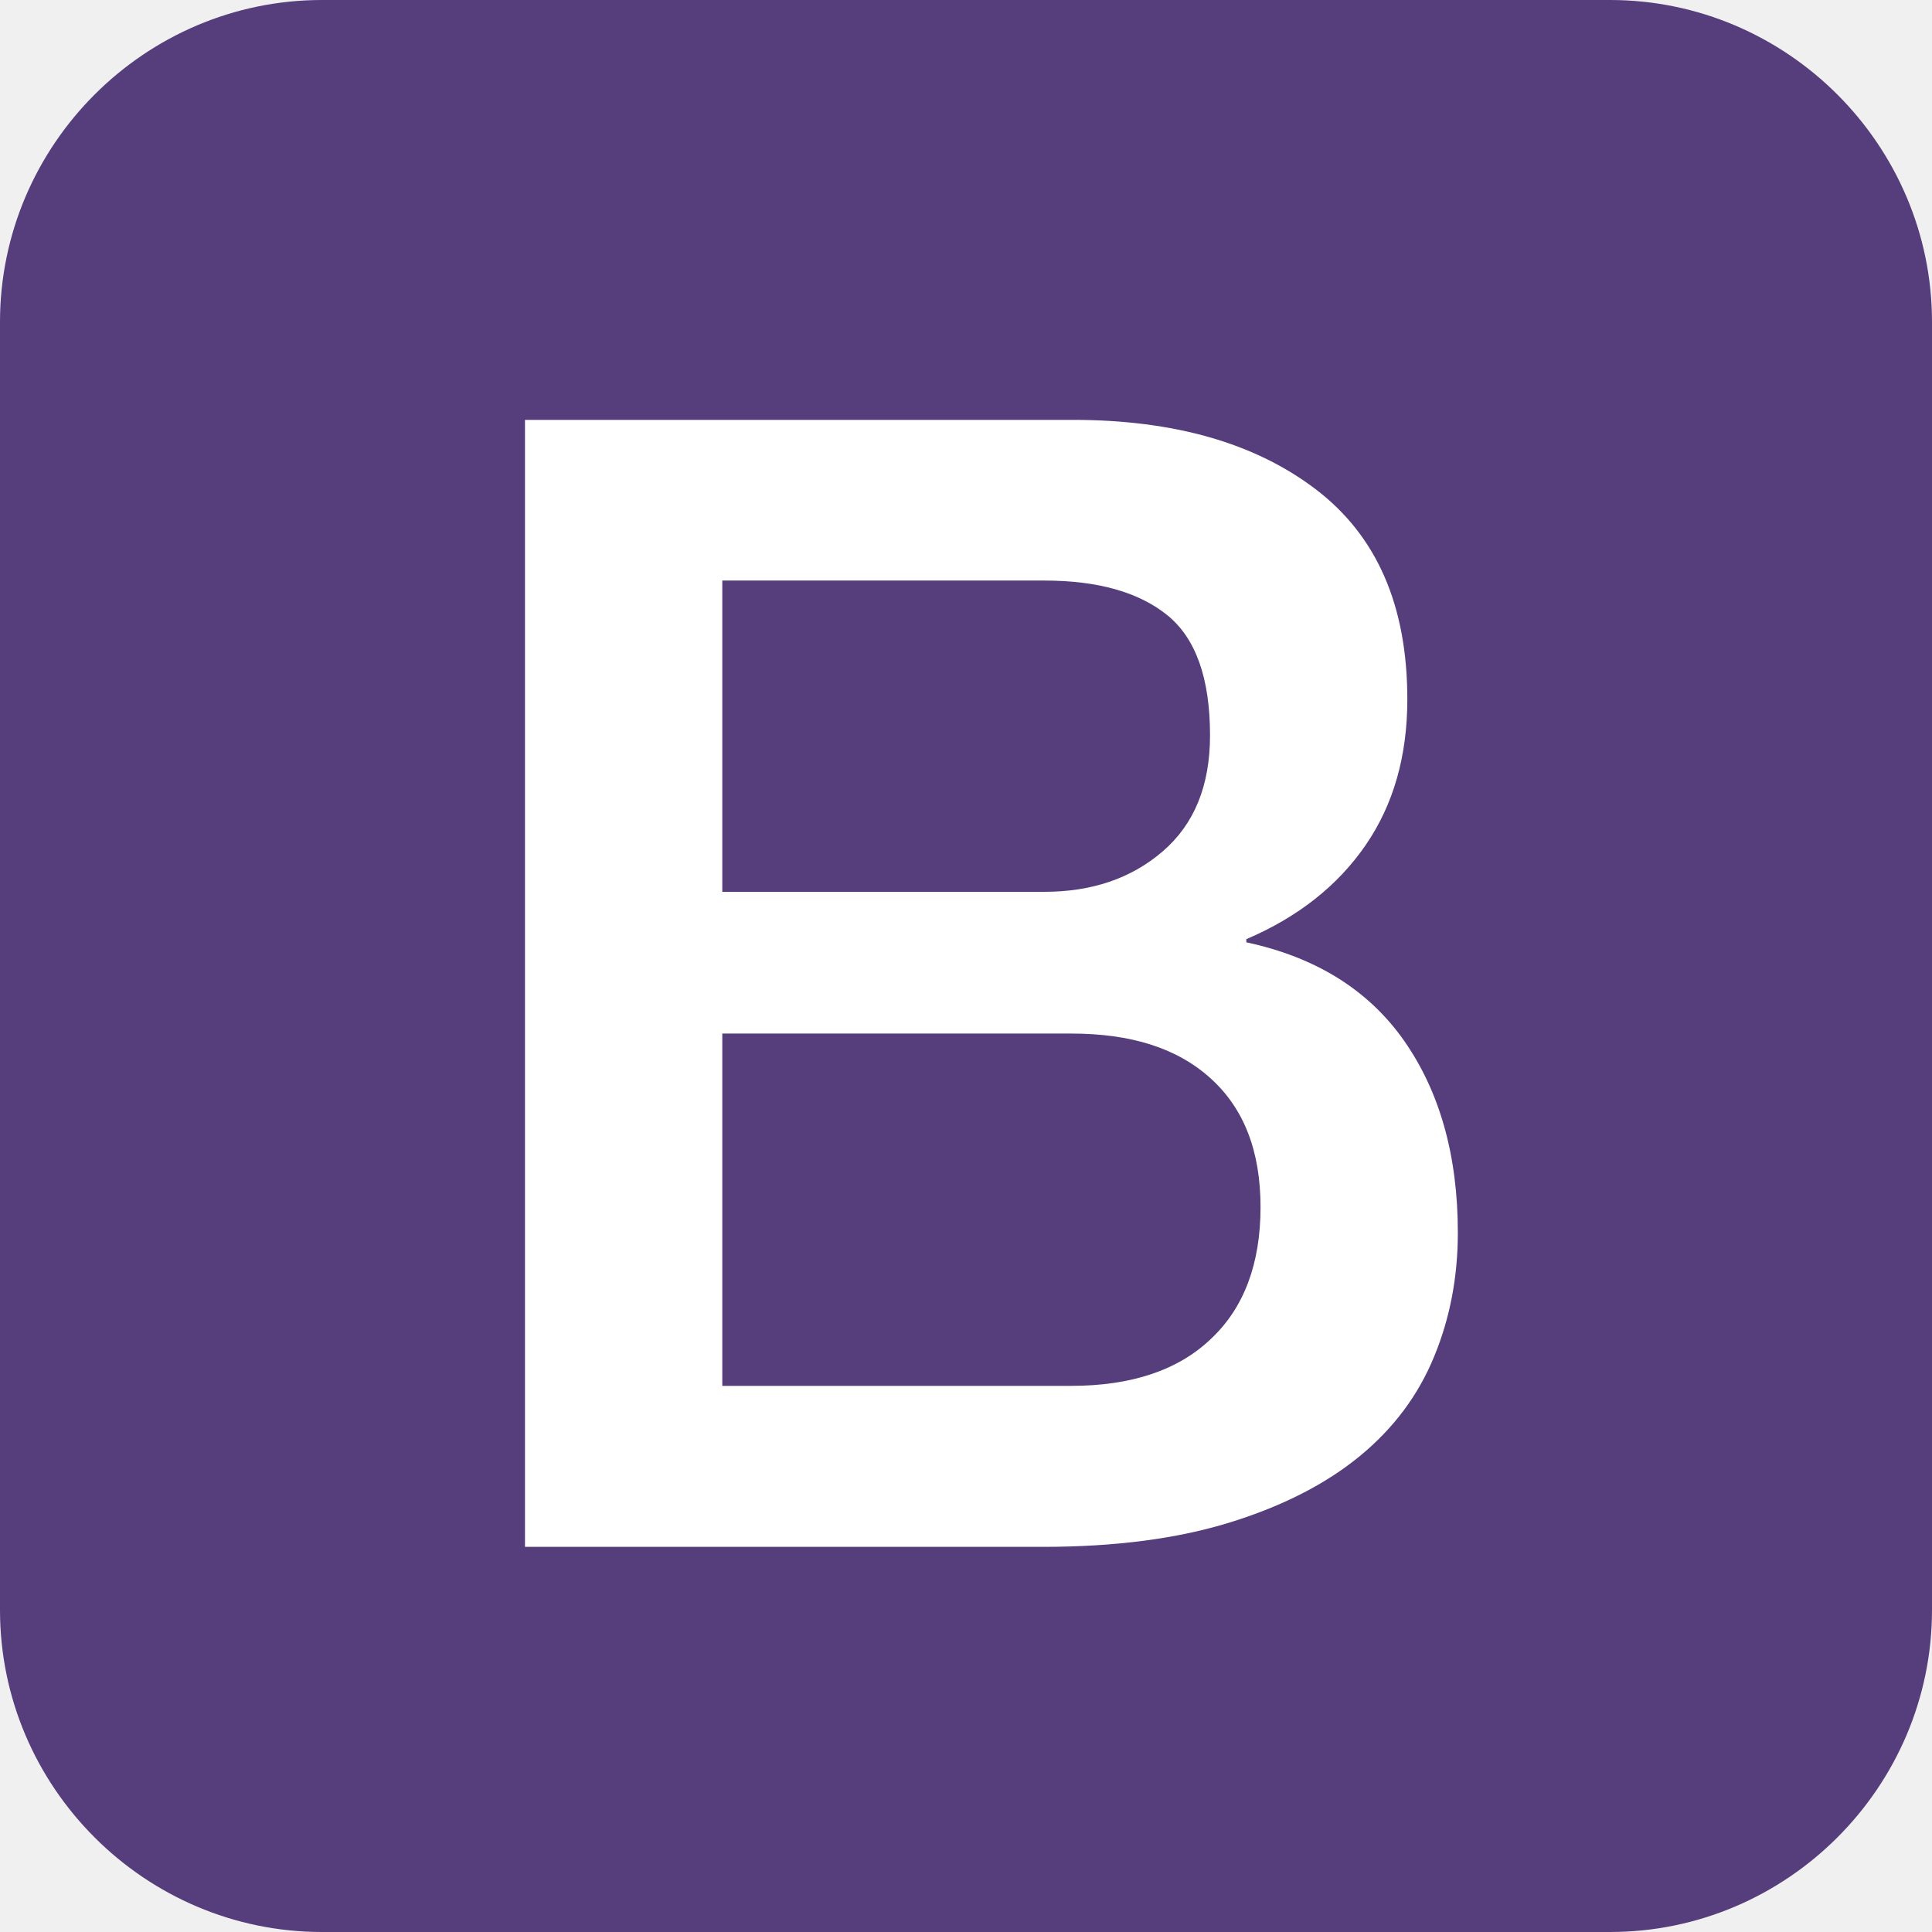
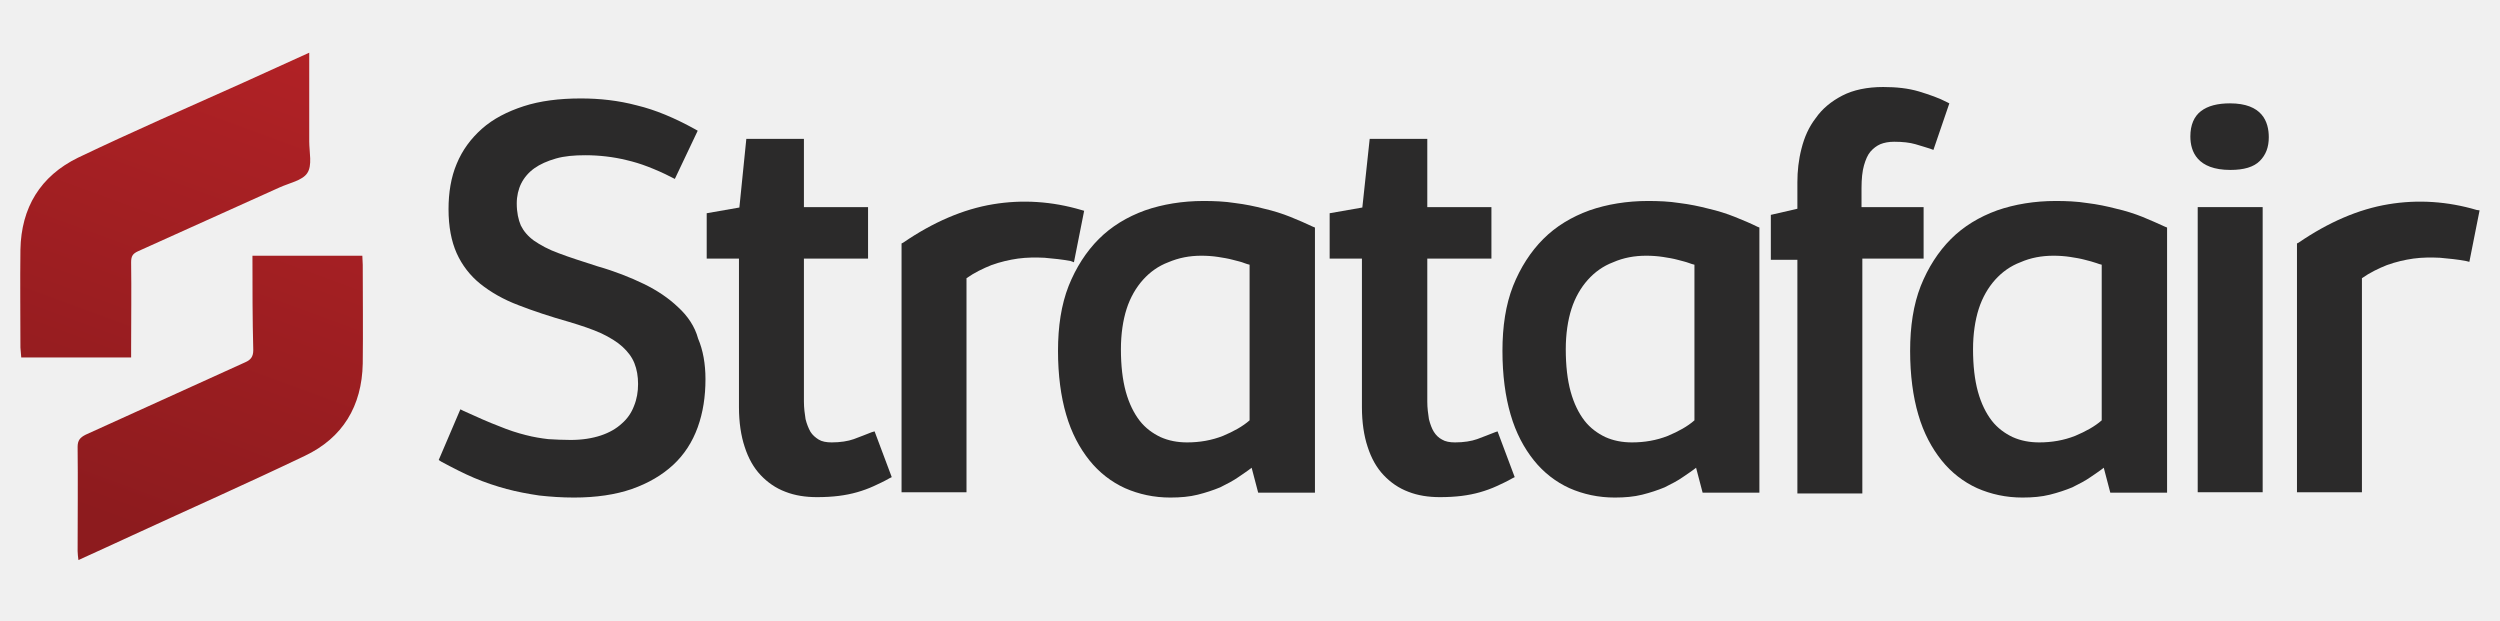
- <svg xmlns="http://www.w3.org/2000/svg" viewBox="0 0 612 612">
+ <svg xmlns="http://www.w3.org/2000/svg" version="1.1" id="Layer_1" x="0px" y="0px" viewBox="0 0 612 152" style="enable-background:new 0 0 612 152;" xml:space="preserve">
+   <style type="text/css">
+ 	.st0{fill:url(#SVGID_1_);}
+ 	.st1{fill:url(#SVGID_00000009583955337375330620000002333407014702857603_);}
+ 	.st2{fill:#2B2A2A;}
+ </style>
  <g>
-     <path fill="#563D7C" d="M612 510c0 56.1-45.9 102-102 102H102C45.9 612 0 566.1 0 510V102C0 45.9 45.9 0 102 0h408c56.1 0 102 45.9 102 102v408z" />
-     <path fill="#FFF" d="M166.3 133h173.5c32 0 57.7 7.3 77 22s29 36.8 29 66.5c0 18-4.4 33.4-13.2 46.2-8.8 12.8-21.4 22.8-37.8 29.8v1c22 4.7 38.7 15.1 50 31.2 11.3 16.2 17 36.4 17 60.8 0 14-2.5 27.1-7.5 39.2-5 12.2-12.8 22.7-23.5 31.5s-24.3 15.8-41 21-36.5 7.8-59.5 7.8h-164V133zm62.5 149.5h102c15 0 27.5-4.2 37.5-12.8s15-20.8 15-36.8c0-18-4.5-30.7-13.5-38s-22-11-39-11h-102v98.6zm0 156.5h110.5c19 0 33.8-4.9 44.2-14.8 10.5-9.8 15.8-23.8 15.8-41.8 0-17.7-5.2-31.2-15.8-40.8s-25.2-14.2-44.2-14.2H228.8V439z" />
+     <linearGradient id="SVGID_1_" gradientUnits="userSpaceOnUse" x1="64.331" y1="-16.33" x2="13.352" y2="122.334">
+       <stop offset="0" style="stop-color:#B82327" />
+       <stop offset="1" style="stop-color:#8D1B1E" />
+     </linearGradient>
+     <path class="st0" d="M75.7,12.9c0,7.5,0,14.6,0,21.7c0,2.7,0.8,5.9-0.5,7.8c-1.2,1.8-4.4,2.4-6.8,3.5   c-11.5,5.2-23.1,10.4-34.6,15.6c-1.3,0.6-1.7,1.2-1.7,2.7c0.1,7,0,13.9,0,20.9c0,0.8,0,1.5,0,2.4c-9,0-17.8,0-26.9,0   c-0.1-0.8-0.1-1.6-0.2-2.4c0-8-0.1-16,0-24c0.2-10.3,4.9-18,14.1-22.5C32.5,32.2,46,26.3,59.4,20.3C64.7,17.9,70,15.5,75.7,12.9z" />
+     <linearGradient id="SVGID_00000175291352298028593450000012527011080789915559_" gradientUnits="userSpaceOnUse" x1="93.196" y1="-5.718" x2="42.217" y2="132.946">
+       <stop offset="0" style="stop-color:#B82327" />
+       <stop offset="1" style="stop-color:#8D1B1E" />
+     </linearGradient>
+     <path style="fill:url(#SVGID_00000175291352298028593450000012527011080789915559_);" d="M61.8,62.6c9.1,0,17.9,0,26.9,0   c0,0.7,0.1,1.5,0.1,2.2c0,8.1,0.1,16.2,0,24.2c-0.2,10.4-4.9,18.2-14.2,22.6c-14,6.7-28.2,13-42.3,19.5c-4.3,2-8.5,3.9-13.1,6   c-0.1-0.9-0.2-1.5-0.2-2.2c0-8.5,0.1-17,0-25.5c0-1.6,0.6-2.3,2-3c13-5.9,26-11.8,39-17.7c1.4-0.6,2-1.4,2-3   C61.8,78.1,61.8,70.5,61.8,62.6z" />
+   </g>
+   <g>
+     <path class="st2" d="M166,75.2c-2.3-2.2-5.1-4.1-8.4-5.7c-3.3-1.6-7.1-3.1-11.3-4.3c-3.7-1.2-6.9-2.2-9.5-3.2   c-2.5-0.9-4.5-2-6.1-3.1c-1.5-1.1-2.5-2.3-3.2-3.7c-0.6-1.4-1-3.2-1-5.4c0-1.8,0.4-3.5,1.1-4.9c0.7-1.4,1.8-2.7,3.2-3.7   c1.4-1,3.2-1.8,5.3-2.4c2.1-0.6,4.5-0.8,7.2-0.8c1.7,0,3.4,0.1,5.1,0.3c1.7,0.2,3.4,0.5,5,0.9c1.7,0.4,3.4,0.9,5.2,1.6   c1.8,0.7,3.7,1.5,5.8,2.6l0.8,0.4l5.6-11.8l-0.7-0.4c-4.9-2.7-9.6-4.7-14.2-5.8c-4.5-1.2-9.1-1.7-13.7-1.7c-5.3,0-10,0.6-14,1.9   c-4,1.3-7.5,3.1-10.2,5.5c-2.7,2.4-4.8,5.2-6.2,8.6c-1.4,3.3-2,7.1-2,11.1c0,4.3,0.7,7.9,2,10.8c1.3,2.9,3.3,5.5,5.8,7.5   c2.5,2,5.6,3.8,9.3,5.2c3.6,1.4,7.8,2.8,12.4,4.1c3,0.9,5.7,1.8,7.9,2.8c2.1,1,3.9,2.1,5.2,3.3c1.3,1.2,2.3,2.5,2.9,4   c0.6,1.5,0.9,3.2,0.9,5.1c0,1.9-0.3,3.7-1,5.4c-0.6,1.6-1.6,3.1-3,4.3c-1.3,1.2-3,2.2-5.1,2.9c-2.1,0.7-4.6,1.1-7.4,1.1   c-1.9,0-3.8-0.1-5.5-0.2c-1.7-0.2-3.6-0.5-5.5-1c-2-0.5-4.2-1.2-6.6-2.2c-2.4-0.9-5.3-2.2-8.6-3.7l-0.8-0.4l-5.3,12.4l0.6,0.4   c2.8,1.5,5.5,2.9,8.1,4c2.6,1.1,5.3,2,7.9,2.7c2.6,0.7,5.3,1.2,8,1.6c2.7,0.3,5.5,0.5,8.5,0.5c5.4,0,10.2-0.7,14.2-2.1   c4-1.4,7.4-3.4,10.1-5.9c2.7-2.5,4.7-5.6,6-9.2c1.3-3.6,1.9-7.5,1.9-11.8c0-3.7-0.6-7.1-1.8-9.9C170.1,79.9,168.3,77.3,166,75.2z" />
+     <path class="st2" d="M213.4,105.8c-1.4,0.6-2.9,1.1-4.4,1.7c-1.4,0.5-3.3,0.8-5.4,0.8c-1.3,0-2.4-0.2-3.2-0.7   c-0.8-0.5-1.5-1.1-2-1.9c-0.5-0.9-0.9-1.9-1.2-3.1c-0.2-1.3-0.4-2.7-0.4-4.3v-35h15.7V50.7h-15.7V34h-14.1L181,50.8l-8,1.4v11.1   h7.9v36.4c0,3.7,0.5,7,1.4,9.7c0.9,2.8,2.2,5.1,3.9,6.9c1.7,1.8,3.7,3.2,6.1,4.1c2.3,0.9,4.9,1.3,7.7,1.3c1.9,0,3.7-0.1,5.3-0.3   c1.6-0.2,3.1-0.5,4.5-0.9c1.4-0.4,2.8-0.9,4.1-1.5c1.3-0.6,2.6-1.2,3.8-1.9l0.6-0.3l-4.2-11.2L213.4,105.8z" />
+     <path class="st2" d="M262.9,64.2l2.5-12.6l-0.7-0.2c-7.1-2.1-14.4-2.6-21.6-1.4c-7.3,1.2-14.7,4.4-22,9.4l-0.4,0.2v60.9h15.9V68.1   c2-1.4,4.1-2.4,6.1-3.2c2.2-0.8,4.4-1.3,6.5-1.6c2.2-0.3,4.4-0.3,6.5-0.2c2.2,0.2,4.3,0.4,6.4,0.8L262.9,64.2z" />
+     <path class="st2" d="M315.9,53.1c-2-0.8-4.2-1.5-6.4-2c-2.3-0.6-4.7-1.1-7.2-1.4c-2.5-0.4-5.1-0.5-7.7-0.5c-5.1,0-10,0.8-14.3,2.3   c-4.4,1.6-8.2,3.9-11.3,7c-3.1,3.1-5.6,7-7.4,11.5c-1.8,4.6-2.6,9.9-2.6,15.9c0,5.9,0.7,11.2,2,15.6c1.3,4.5,3.3,8.2,5.7,11.2   c2.4,3,5.4,5.3,8.7,6.8c3.4,1.5,7.1,2.3,11.1,2.3c2.5,0,4.7-0.2,6.7-0.7c2-0.5,3.8-1.1,5.5-1.8c1.6-0.8,3.2-1.6,4.6-2.6   c1-0.7,2.1-1.4,3.1-2.2l1.6,6.1h13.9V55.7l-0.5-0.2C319.7,54.7,317.9,53.9,315.9,53.1z M294.1,62.6c1.4,0,2.8,0.1,4.1,0.3   c1.3,0.2,2.5,0.4,3.6,0.7c1.1,0.3,2.1,0.5,2.8,0.8c0.5,0.2,0.9,0.3,1.3,0.4v38.1c-1.7,1.5-3.9,2.7-6.5,3.8   c-2.8,1.1-5.7,1.6-8.8,1.6c-2.3,0-4.5-0.4-6.5-1.3c-1.9-0.9-3.7-2.2-5.1-4c-1.4-1.8-2.6-4.2-3.4-7.1c-0.8-2.9-1.2-6.4-1.2-10.4   c0-3.7,0.5-7.1,1.4-9.9c0.9-2.8,2.3-5.2,4-7.1c1.7-1.9,3.8-3.4,6.2-4.3C288.6,63.1,291.2,62.6,294.1,62.6z" />
+     <path class="st2" d="M366,105.8c-1.4,0.6-2.9,1.1-4.4,1.7c-1.4,0.5-3.3,0.8-5.4,0.8c-1.3,0-2.4-0.2-3.2-0.7c-0.8-0.4-1.5-1.1-2-1.9   c-0.5-0.8-0.9-1.9-1.2-3.1c-0.2-1.3-0.4-2.7-0.4-4.3v-35h15.7V50.7h-15.7V34h-14.1l-1.8,16.8l-8,1.4v11.1h7.9v36.4   c0,3.7,0.5,7,1.4,9.7c0.9,2.8,2.2,5.1,3.9,6.9c1.7,1.8,3.7,3.2,6.1,4.1c2.3,0.9,4.9,1.3,7.7,1.3c1.9,0,3.7-0.1,5.3-0.3   c1.6-0.2,3.1-0.5,4.5-0.9c1.4-0.4,2.8-0.9,4.1-1.5c1.3-0.6,2.6-1.2,3.8-1.9l0.6-0.3l-4.2-11.2L366,105.8z" />
+     <path class="st2" d="M424.7,53.1c-2-0.8-4.2-1.5-6.4-2c-2.3-0.6-4.7-1.1-7.2-1.4c-2.5-0.4-5.1-0.5-7.7-0.5c-5.1,0-10,0.8-14.3,2.3   c-4.4,1.6-8.2,3.9-11.3,7c-3.1,3.1-5.6,7-7.4,11.5c-1.8,4.6-2.6,9.9-2.6,15.9c0,5.9,0.7,11.2,2,15.6c1.3,4.5,3.3,8.2,5.7,11.2   c2.4,3,5.4,5.3,8.7,6.8c3.4,1.5,7.1,2.3,11.1,2.3c2.5,0,4.7-0.2,6.7-0.7c2-0.5,3.8-1.1,5.5-1.8c1.6-0.8,3.2-1.6,4.6-2.6   c1-0.7,2.1-1.4,3.1-2.2l1.6,6.1h13.9V55.7l-0.5-0.2C428.6,54.7,426.7,53.9,424.7,53.1z M403,62.6c1.4,0,2.8,0.1,4.1,0.3   c1.3,0.2,2.5,0.4,3.6,0.7c1.1,0.3,2,0.5,2.8,0.8c0.5,0.2,0.9,0.3,1.3,0.4v38.1c-1.7,1.5-3.9,2.7-6.5,3.8c-2.8,1.1-5.7,1.6-8.8,1.6   c-2.3,0-4.5-0.4-6.5-1.3c-1.9-0.9-3.7-2.2-5.1-4c-1.4-1.8-2.6-4.2-3.4-7.1c-0.8-2.9-1.2-6.4-1.2-10.4c0-3.7,0.5-7.1,1.4-9.9   c0.9-2.8,2.3-5.2,4-7.1c1.7-1.9,3.8-3.4,6.2-4.3C397.4,63.1,400.1,62.6,403,62.6z" />
+     <path class="st2" d="M470.7,50.7h-15V46c0-2.2,0.2-4.1,0.6-5.5c0.4-1.4,0.9-2.6,1.6-3.4c0.7-0.8,1.5-1.4,2.4-1.8   c1-0.4,2.1-0.6,3.4-0.6c2.1,0,3.8,0.2,5.2,0.6c1.4,0.4,2.6,0.8,3.6,1.1l0.8,0.3l3.9-11.4l-0.6-0.3c-1.9-1-4.2-1.8-6.8-2.6   c-2.7-0.8-5.6-1.1-8.8-1.1c-3.9,0-7.3,0.7-10,2.1c-2.7,1.4-4.9,3.2-6.5,5.5c-1.7,2.2-2.8,4.7-3.5,7.5c-0.7,2.7-1,5.5-1,8.2v6.5   l-6.5,1.5v11h6.5v57.2h15.9V63.3h15V50.7z" />
+     <path class="st2" d="M524.5,53.1c-2-0.8-4.2-1.5-6.4-2c-2.3-0.6-4.7-1.1-7.2-1.4c-2.5-0.4-5.1-0.5-7.7-0.5c-5.1,0-10,0.8-14.3,2.3   c-4.4,1.6-8.2,3.9-11.3,7c-3.1,3.1-5.6,7-7.4,11.5c-1.8,4.6-2.6,9.9-2.6,15.9c0,5.9,0.7,11.2,2,15.6c1.3,4.5,3.3,8.2,5.7,11.2   c2.4,3,5.4,5.3,8.7,6.8c3.4,1.5,7.1,2.3,11.1,2.3c2.5,0,4.7-0.2,6.7-0.7c2-0.5,3.8-1.1,5.5-1.8c1.6-0.8,3.2-1.6,4.6-2.6   c1-0.7,2.1-1.4,3.1-2.2l1.6,6.1h13.9V55.7l-0.5-0.2C528.3,54.7,526.4,53.9,524.5,53.1z M502.7,62.6c1.4,0,2.8,0.1,4.1,0.3   c1.3,0.2,2.5,0.4,3.6,0.7c1.1,0.3,2,0.5,2.8,0.8c0.5,0.2,0.9,0.3,1.3,0.4v38.1c-1.7,1.5-3.9,2.7-6.5,3.8c-2.8,1.1-5.7,1.6-8.8,1.6   c-2.3,0-4.5-0.4-6.5-1.3c-1.9-0.9-3.7-2.2-5.1-4c-1.4-1.8-2.6-4.2-3.4-7.1c-0.8-2.9-1.2-6.4-1.2-10.4c0-3.7,0.5-7.1,1.4-9.9   c0.9-2.8,2.3-5.2,4-7.1c1.7-1.9,3.8-3.4,6.2-4.3C497.1,63.1,499.8,62.6,502.7,62.6z" />
+     <path class="st2" d="M545.9,25.3c-3,0-5.4,0.6-7.1,1.9c-1.7,1.3-2.6,3.4-2.6,6.2c0,3.7,1.7,8.2,9.8,8.2c3.3,0,5.7-0.7,7.2-2.2   c1.5-1.5,2.2-3.4,2.2-5.8C555.4,29.8,553.8,25.3,545.9,25.3z" />
+     <rect x="538" y="50.7" class="st2" width="15.9" height="69.8" />
+     <path class="st2" d="M606.3,51.4c-7.1-2.1-14.4-2.6-21.6-1.4c-7.3,1.2-14.7,4.4-22,9.4l-0.4,0.2v60.9h15.9V68.1   c2-1.4,4.1-2.4,6.1-3.2c2.2-0.8,4.4-1.3,6.5-1.6c2.2-0.3,4.4-0.3,6.5-0.2c2.2,0.2,4.3,0.4,6.4,0.8l0.8,0.2l2.5-12.6L606.3,51.4z" />
  </g>
</svg>
